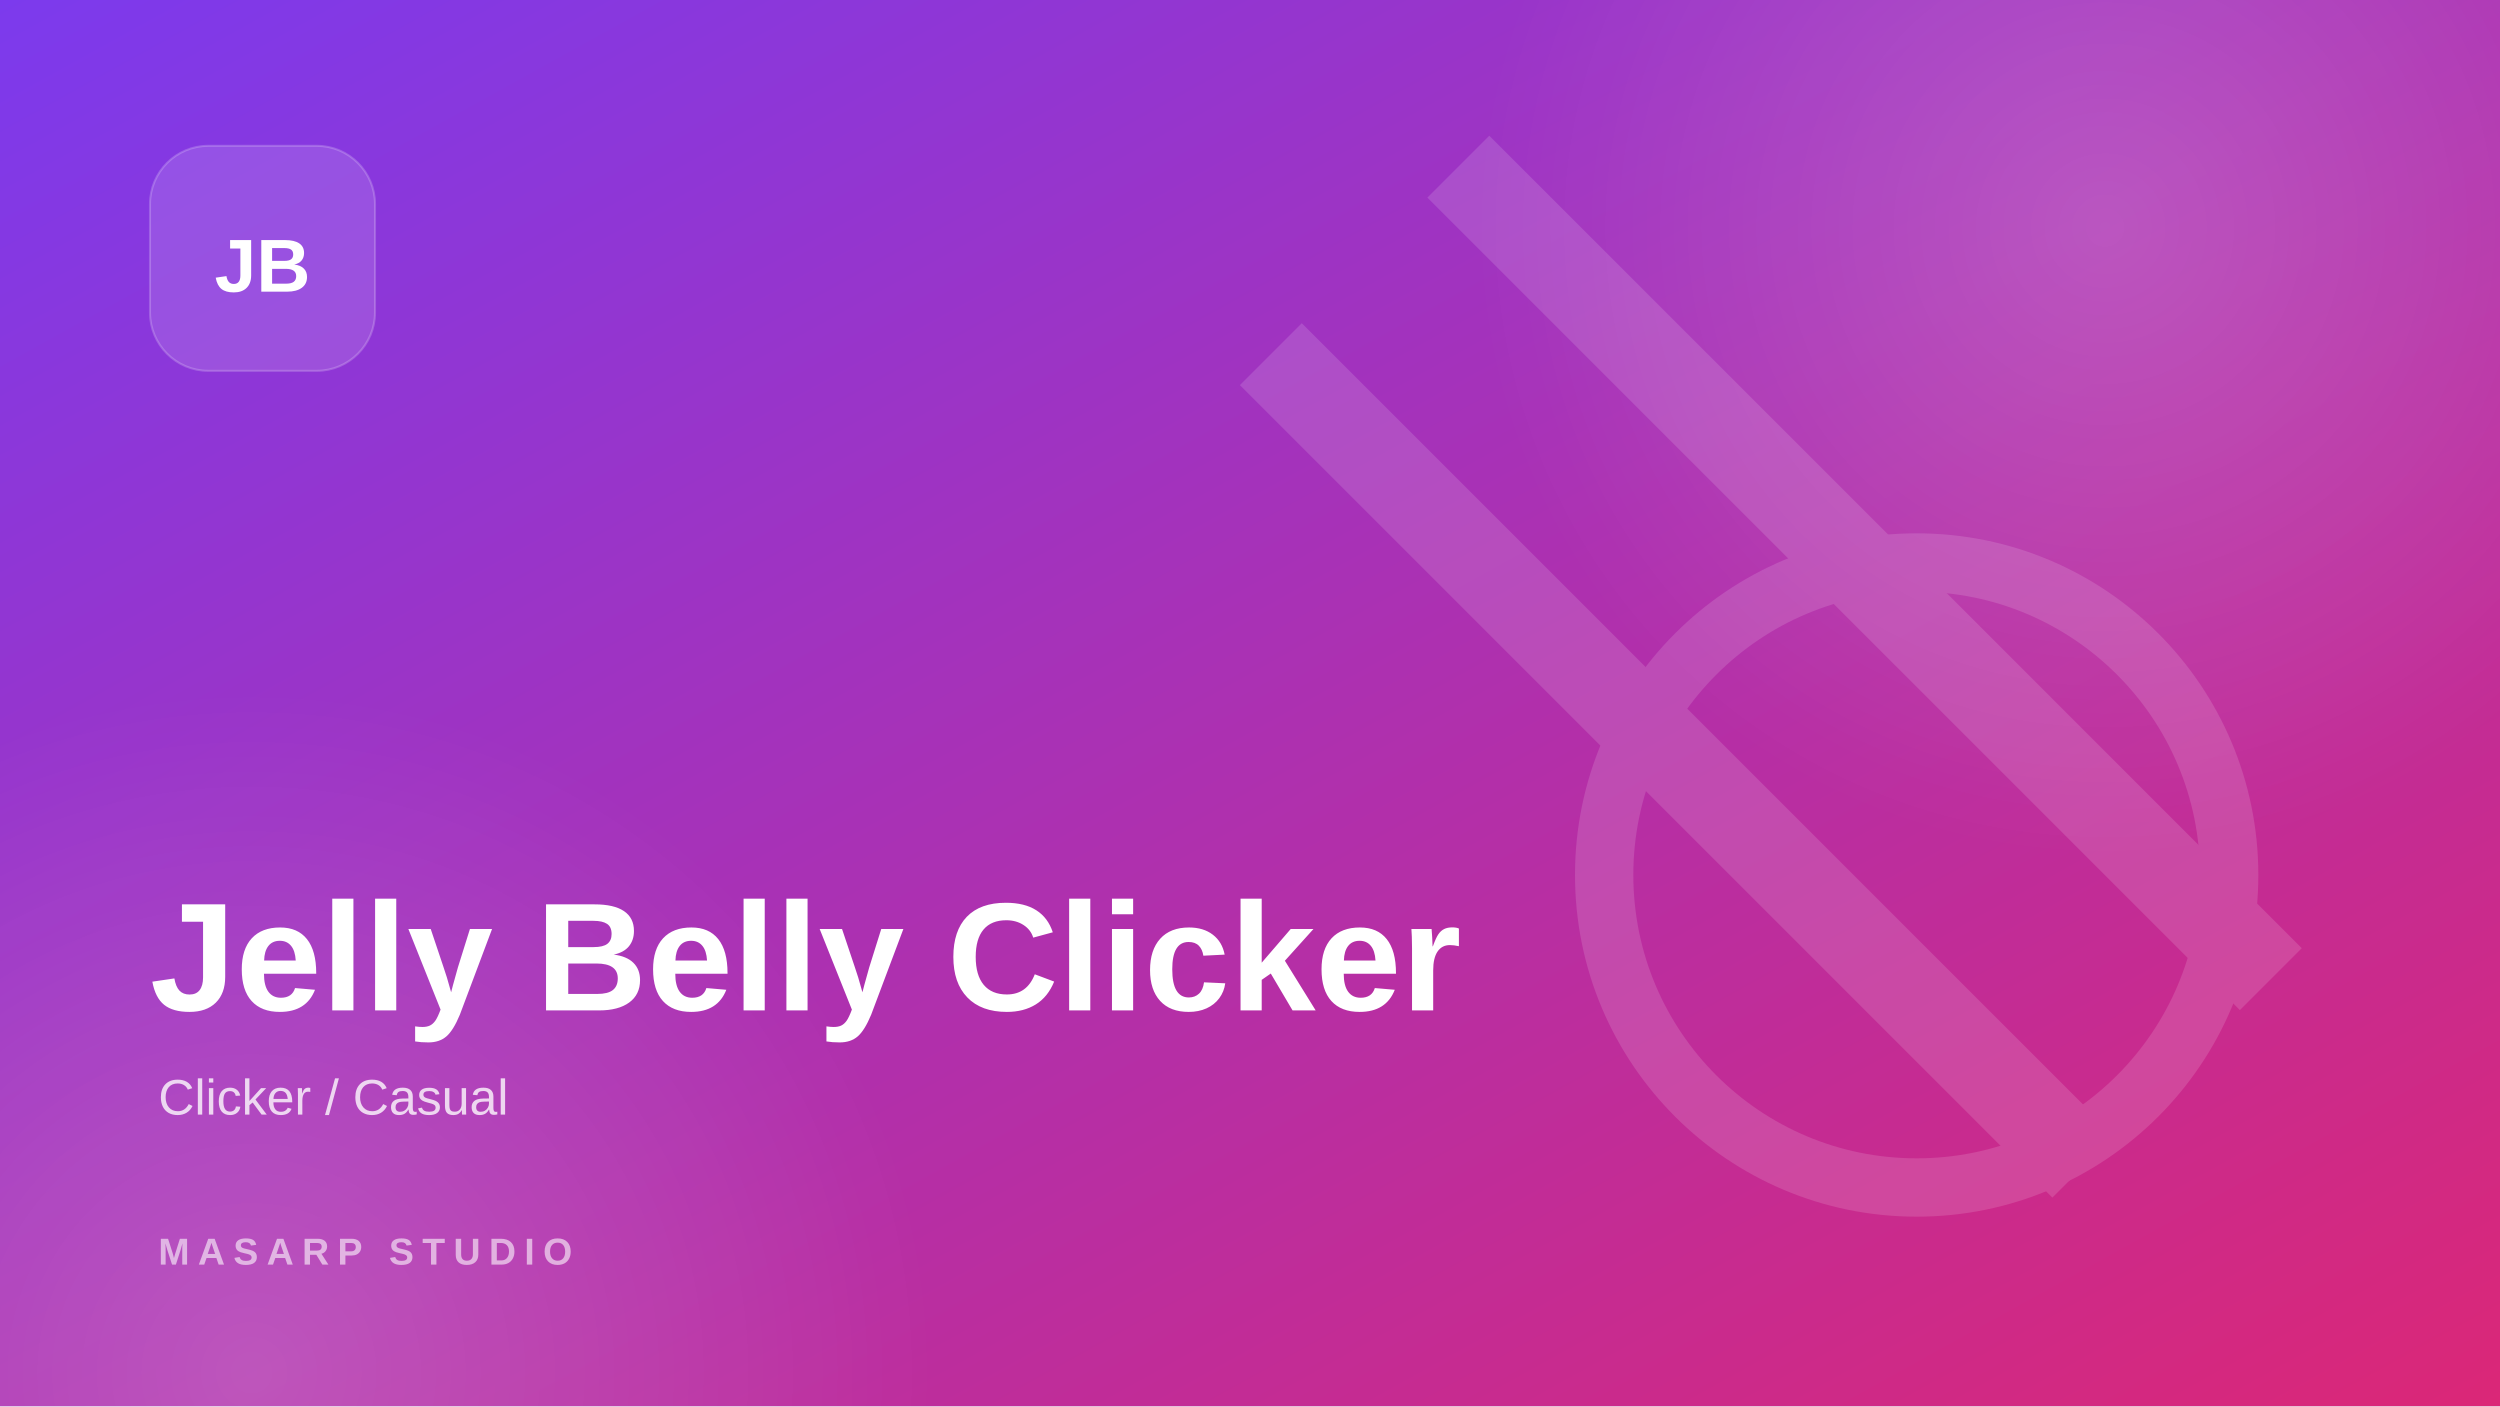
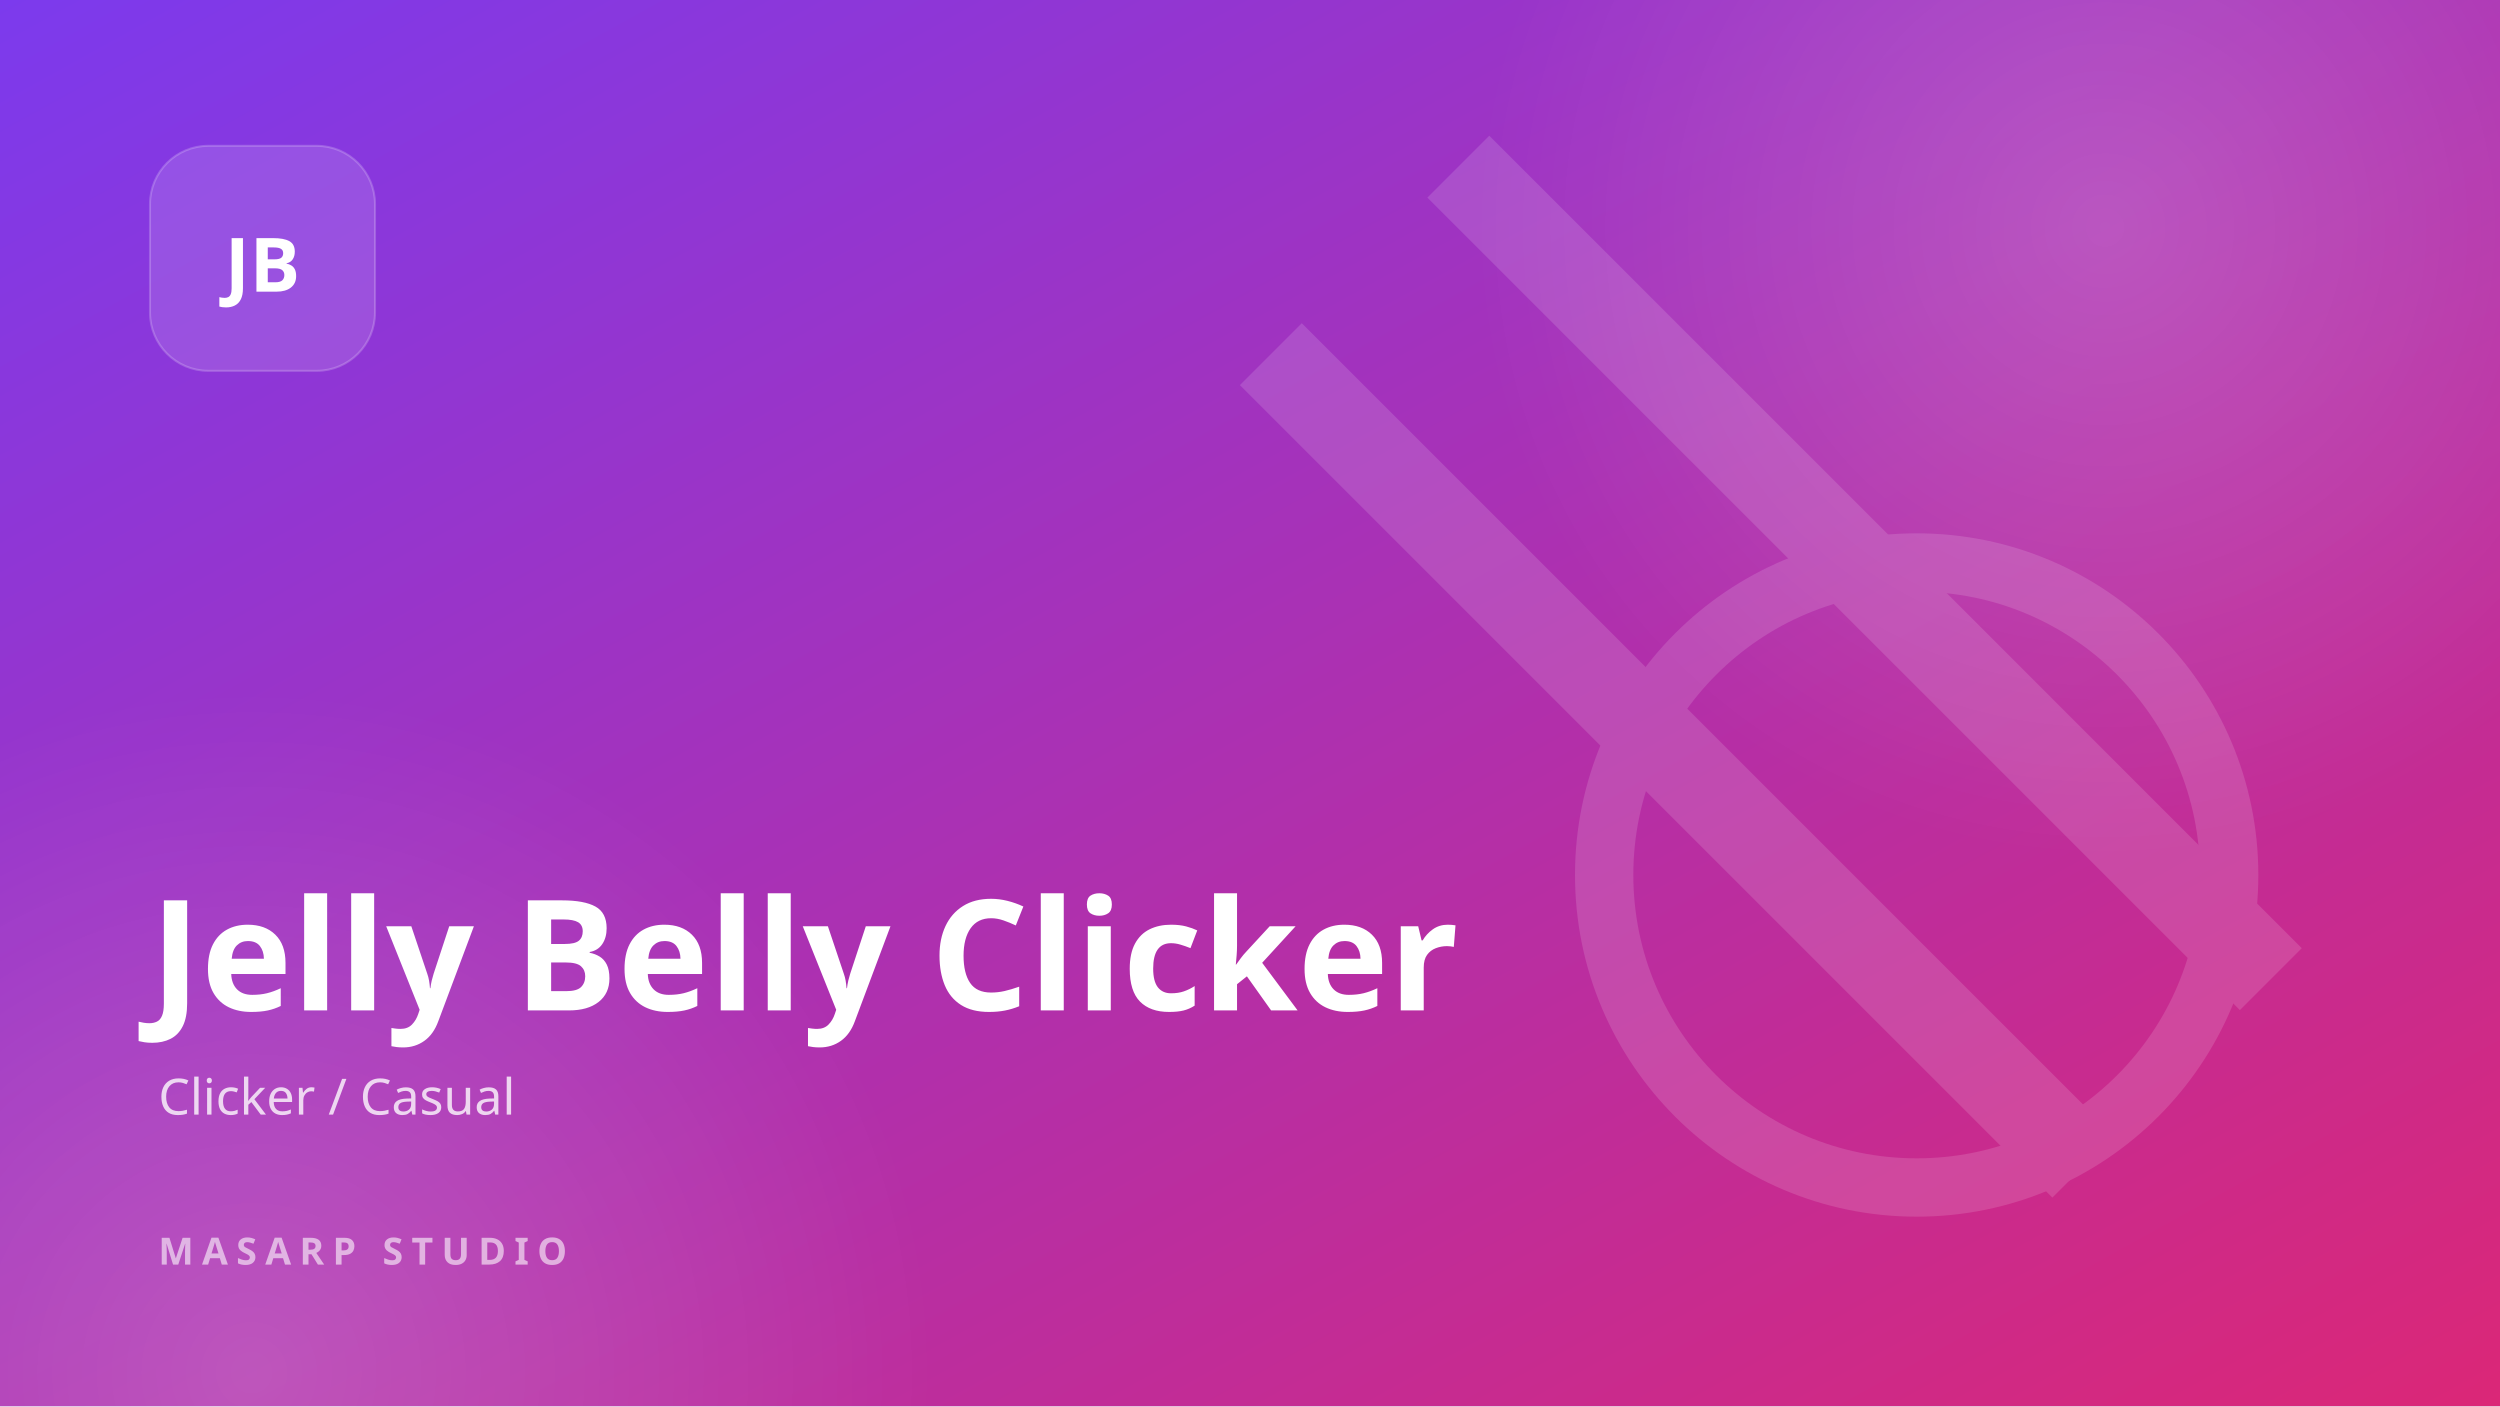
<svg xmlns="http://www.w3.org/2000/svg" viewBox="0 0 1200 675" role="img" aria-label="Jelly Belly Clicker cover fallback">
  <defs>
    <linearGradient id="g" x1="0" y1="0" x2="1" y2="1">
      <stop stop-color="#7c3aed" />
      <stop offset="1" stop-color="#db2777" />
    </linearGradient>
    <radialGradient id="r">
      <stop stop-color="#fff" stop-opacity=".18" />
      <stop offset="1" stop-color="#fff" stop-opacity="0" />
    </radialGradient>
  </defs>
  <rect width="1200" height="675" fill="url(#g)" />
  <circle cx="1010" cy="110" r="300" fill="url(#r)" />
  <circle cx="120" cy="660" r="330" fill="url(#r)" />
  <g opacity=".14" stroke="#fff" fill="none">
    <path d="M700 80l390 390M610 170l390 390" stroke-width="42" />
    <circle cx="920" cy="420" r="150" stroke-width="28" />
  </g>
  <rect x="72" y="70" width="108" height="108" rx="28" fill="#fff" fill-opacity=".13" stroke="#fff" stroke-opacity=".2" />
-   <text x="126" y="140" text-anchor="middle" font-family="Arial,sans-serif" font-size="36" font-weight="900" fill="#fff">JB</text>
-   <text x="72" y="485" font-family="Arial,sans-serif" font-size="74" font-weight="900" fill="#fff">Jelly Belly Clicker</text>
-   <text x="76" y="535" font-family="Arial,sans-serif" font-size="24" fill="#fff" fill-opacity=".78">Clicker / Casual</text>
-   <text x="76" y="607" font-family="Arial,sans-serif" font-size="18" font-weight="700" letter-spacing="4" fill="#fff" fill-opacity=".58">MASARP STUDIO</text>
+   <text x="126" y="140" text-anchor="middle" font-family="sans-serif" font-size="36" font-weight="900" fill="#fff">JB</text>
+   <text x="72" y="485" font-family="sans-serif" font-size="74" font-weight="900" fill="#fff">Jelly Belly Clicker</text>
+   <text x="76" y="535" font-family="sans-serif" font-size="24" fill="#fff" fill-opacity=".78">Clicker / Casual</text>
+   <text x="76" y="607" font-family="sans-serif" font-size="18" font-weight="700" letter-spacing="4" fill="#fff" fill-opacity=".58">MASARP STUDIO</text>
</svg>
